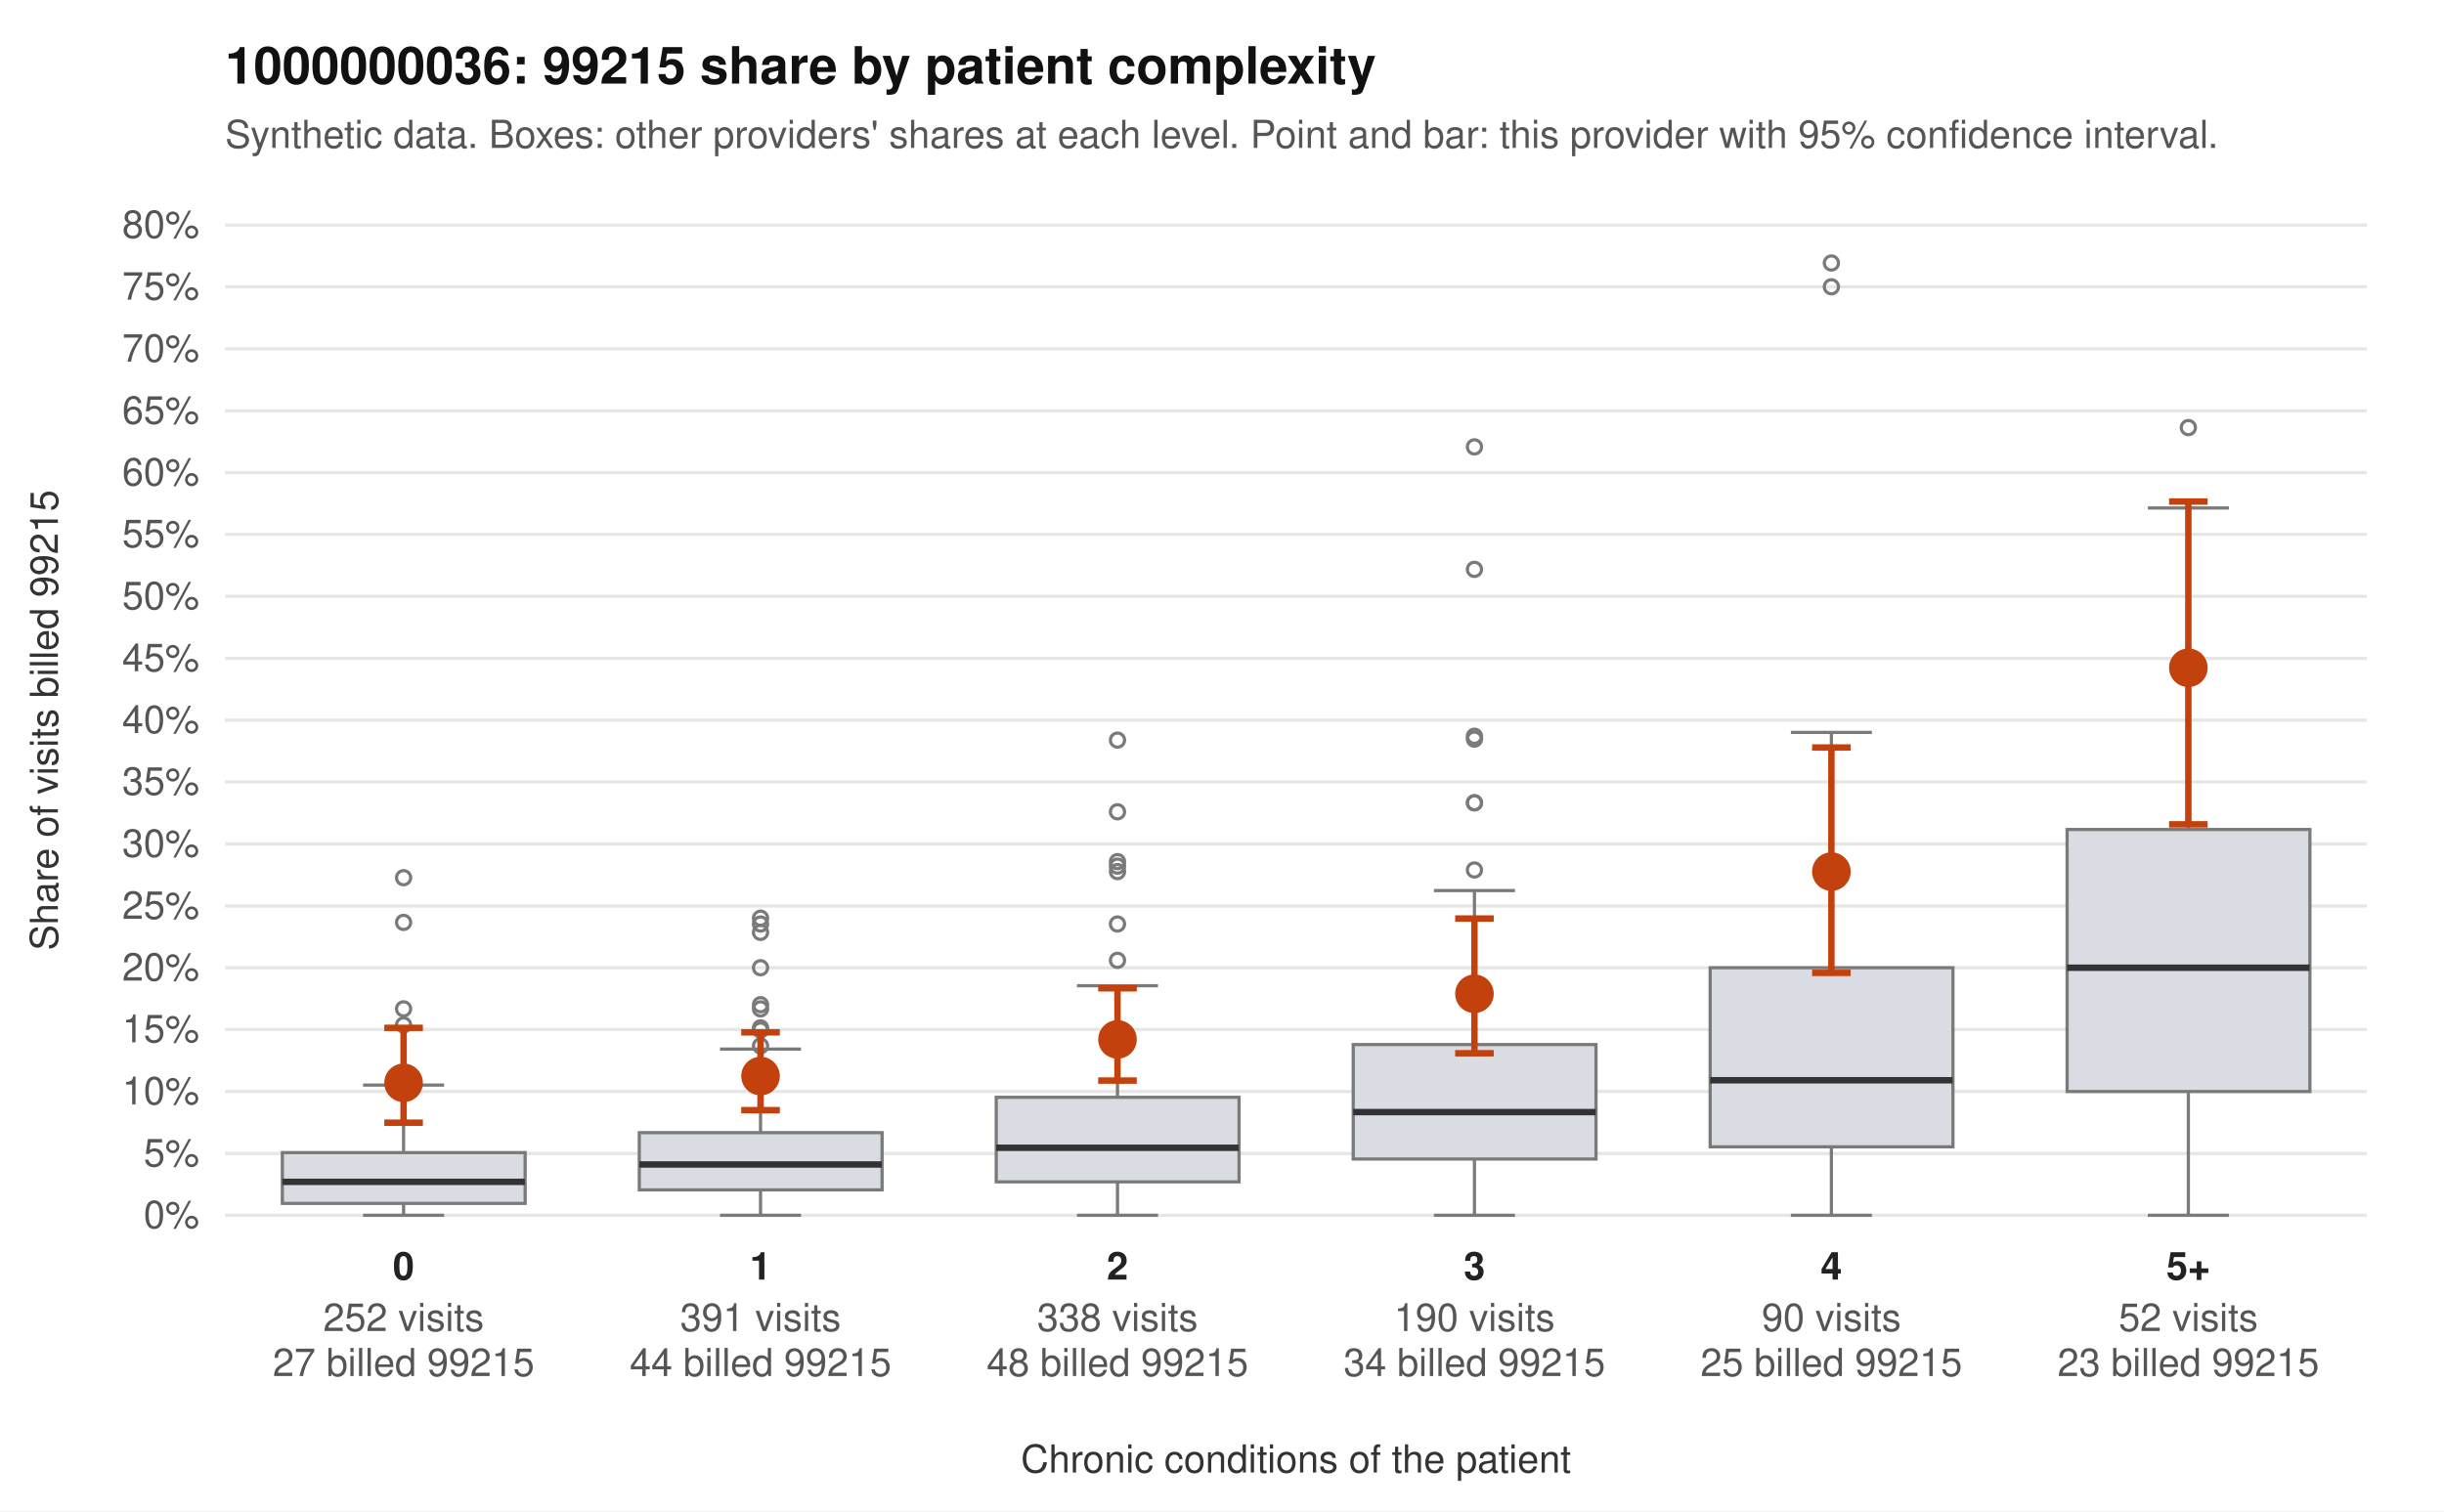
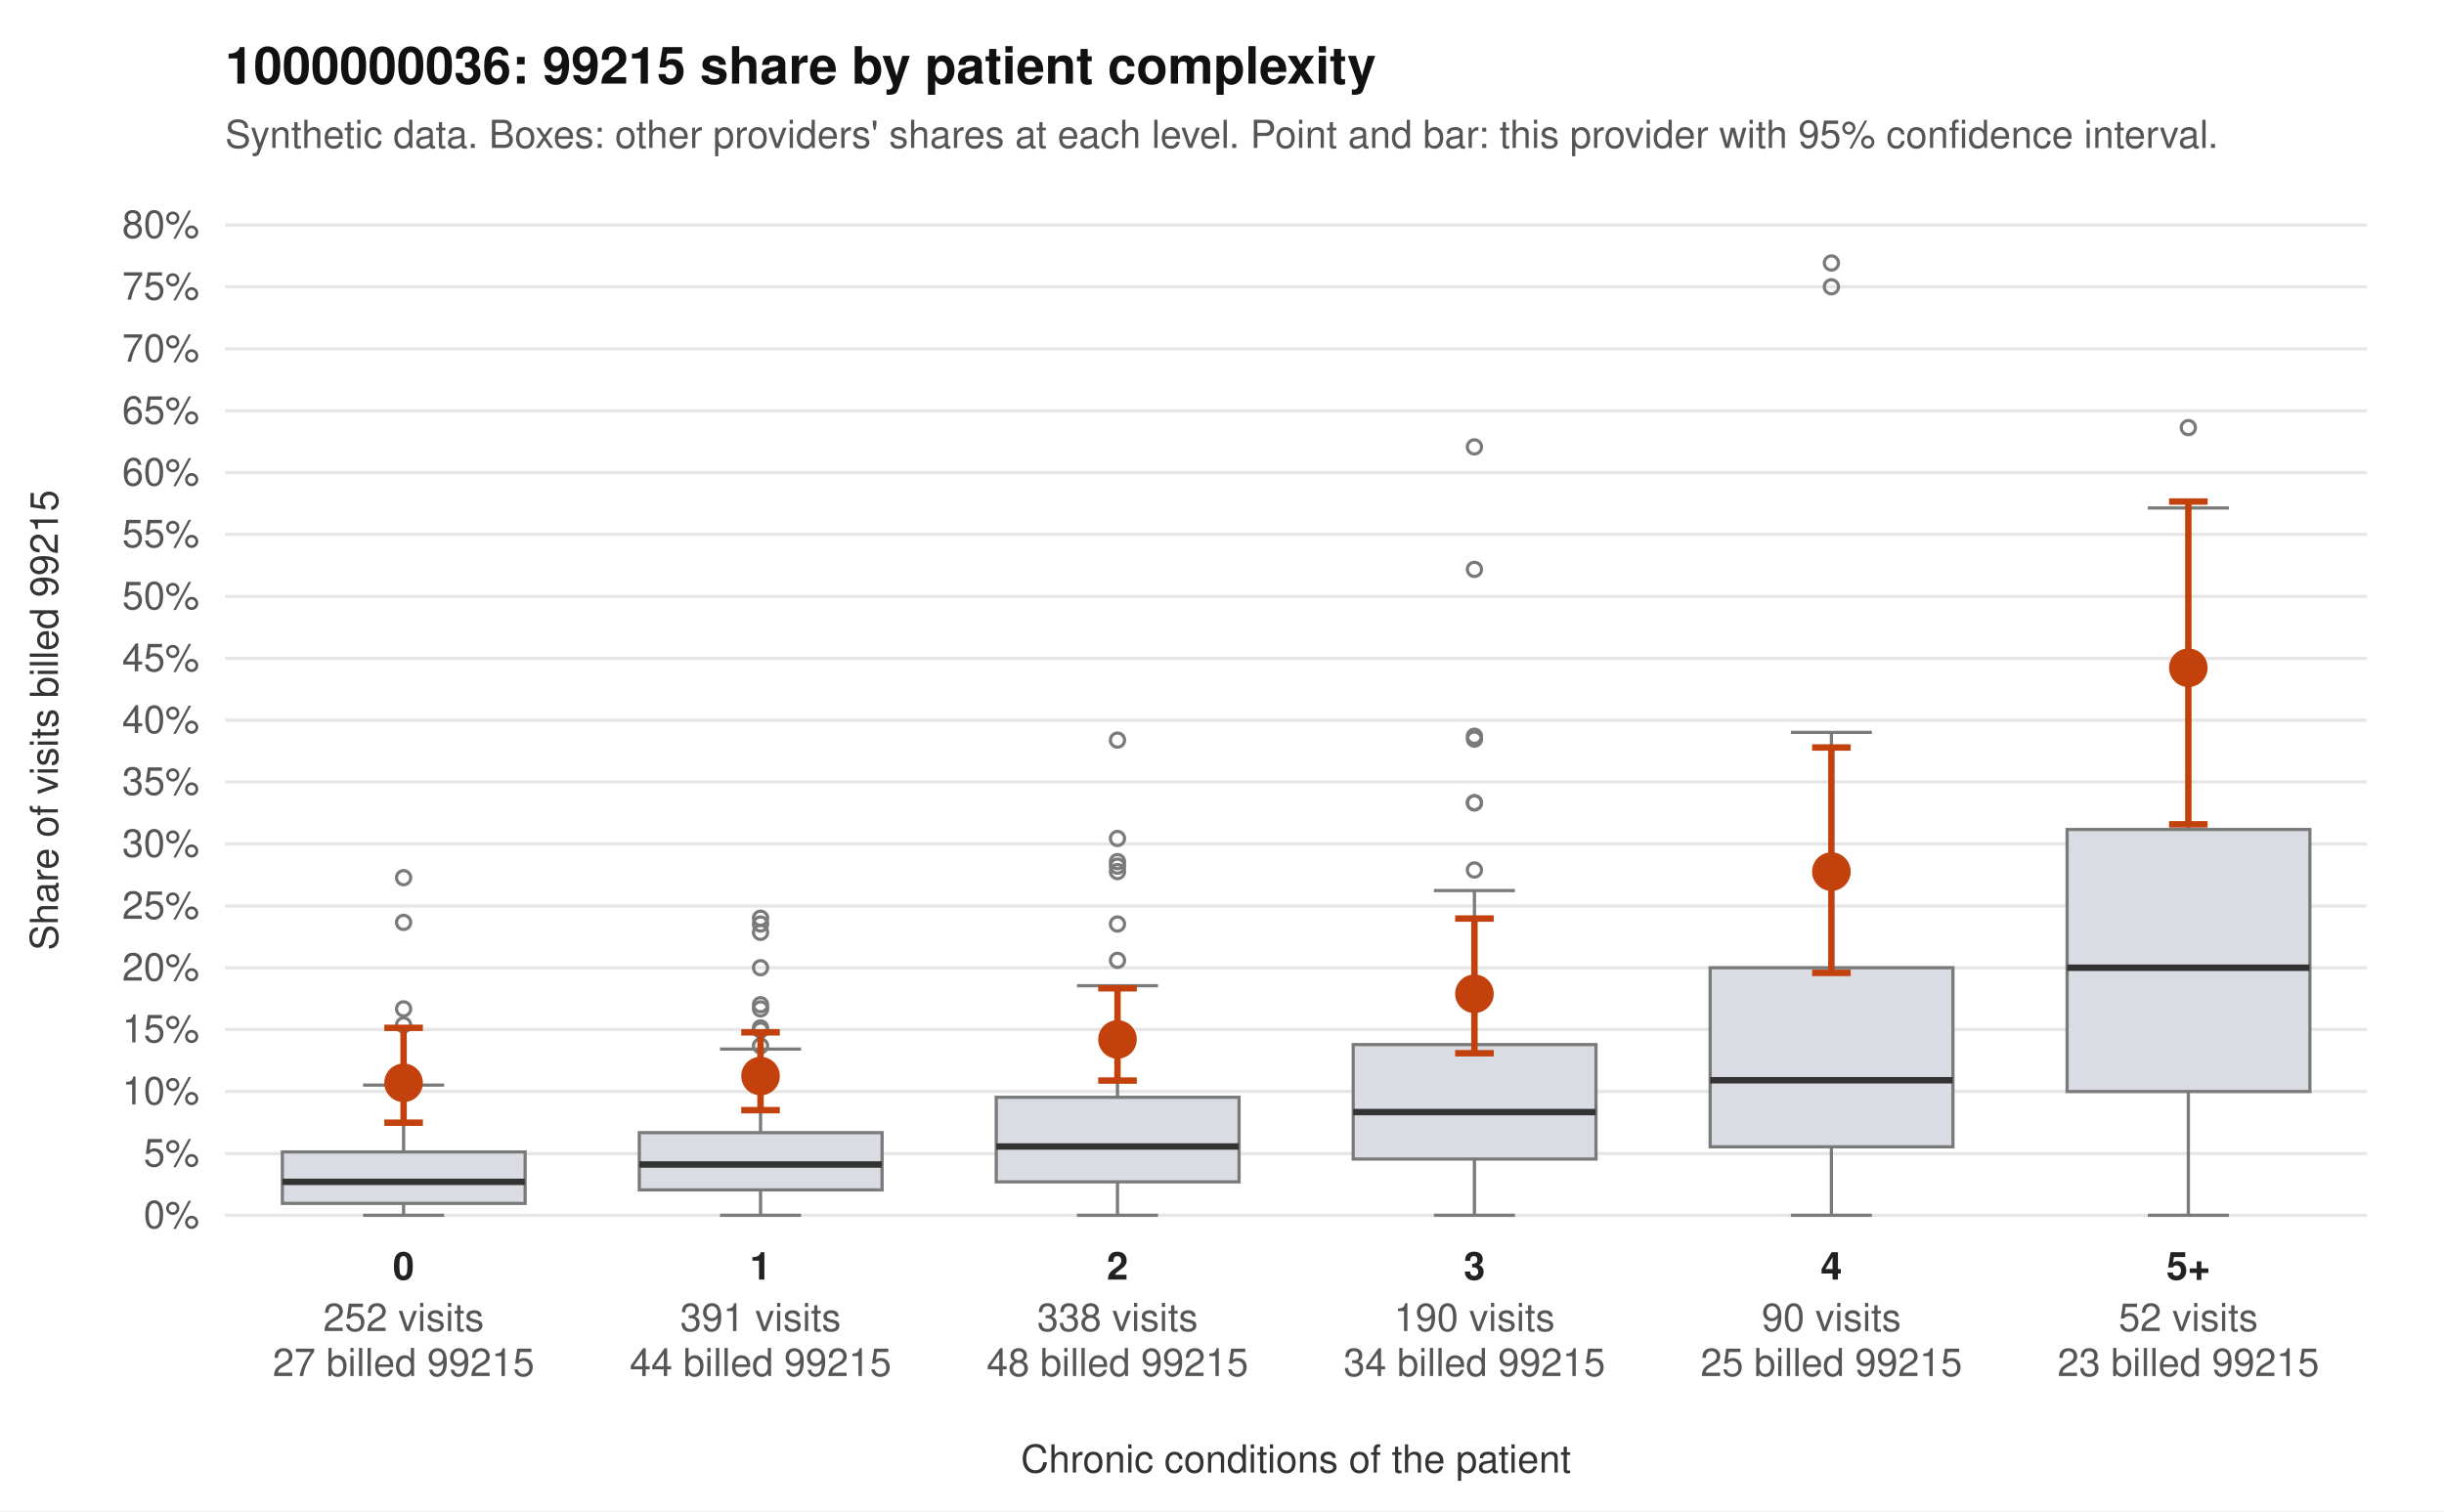
<svg xmlns="http://www.w3.org/2000/svg" viewBox="0 0 760 470" width="760" height="470" font-family="Helvetica, Arial, sans-serif" font-size="12">
  <rect width="760" height="470" fill="#ffffff" />
  <text x="70" y="26" font-size="16" font-weight="bold" fill="#111">1000000036: 99215 share by patient complexity</text>
  <text x="70" y="46" fill="#555">Synthetic data. Boxes: other providers' shares at each level. Point and bar: this provider with 95% confidence interval.</text>
  <line x1="70" y1="378.0" x2="736" y2="378.0" stroke="#e6e6e6" />
  <text x="62" y="382.0" text-anchor="end" fill="#555">0%</text>
  <line x1="70" y1="358.8" x2="736" y2="358.8" stroke="#e6e6e6" />
  <text x="62" y="362.8" text-anchor="end" fill="#555">5%</text>
  <line x1="70" y1="339.5" x2="736" y2="339.5" stroke="#e6e6e6" />
  <text x="62" y="343.5" text-anchor="end" fill="#555">10%</text>
  <line x1="70" y1="320.2" x2="736" y2="320.2" stroke="#e6e6e6" />
  <text x="62" y="324.2" text-anchor="end" fill="#555">15%</text>
  <line x1="70" y1="301.0" x2="736" y2="301.0" stroke="#e6e6e6" />
  <text x="62" y="305.0" text-anchor="end" fill="#555">20%</text>
  <line x1="70" y1="281.8" x2="736" y2="281.8" stroke="#e6e6e6" />
  <text x="62" y="285.8" text-anchor="end" fill="#555">25%</text>
  <line x1="70" y1="262.5" x2="736" y2="262.5" stroke="#e6e6e6" />
  <text x="62" y="266.5" text-anchor="end" fill="#555">30%</text>
  <line x1="70" y1="243.2" x2="736" y2="243.2" stroke="#e6e6e6" />
  <text x="62" y="247.2" text-anchor="end" fill="#555">35%</text>
  <line x1="70" y1="224.0" x2="736" y2="224.0" stroke="#e6e6e6" />
  <text x="62" y="228.0" text-anchor="end" fill="#555">40%</text>
  <line x1="70" y1="204.8" x2="736" y2="204.8" stroke="#e6e6e6" />
  <text x="62" y="208.8" text-anchor="end" fill="#555">45%</text>
  <line x1="70" y1="185.5" x2="736" y2="185.5" stroke="#e6e6e6" />
  <text x="62" y="189.5" text-anchor="end" fill="#555">50%</text>
  <line x1="70" y1="166.2" x2="736" y2="166.2" stroke="#e6e6e6" />
  <text x="62" y="170.2" text-anchor="end" fill="#555">55%</text>
  <line x1="70" y1="147.0" x2="736" y2="147.0" stroke="#e6e6e6" />
  <text x="62" y="151.0" text-anchor="end" fill="#555">60%</text>
  <line x1="70" y1="127.8" x2="736" y2="127.8" stroke="#e6e6e6" />
  <text x="62" y="131.8" text-anchor="end" fill="#555">65%</text>
  <line x1="70" y1="108.5" x2="736" y2="108.5" stroke="#e6e6e6" />
  <text x="62" y="112.5" text-anchor="end" fill="#555">70%</text>
  <line x1="70" y1="89.2" x2="736" y2="89.2" stroke="#e6e6e6" />
  <text x="62" y="93.2" text-anchor="end" fill="#555">75%</text>
  <line x1="70" y1="70.0" x2="736" y2="70.0" stroke="#e6e6e6" />
  <text x="62" y="74.0" text-anchor="end" fill="#555">80%</text>
  <text transform="translate(18 224.0) rotate(-90)" text-anchor="middle" fill="#333">Share of visits billed 99215</text>
  <line x1="125.5" y1="378.0" x2="125.5" y2="337.5" stroke="#7a7a7a" />
  <line x1="112.9" y1="378.0" x2="138.1" y2="378.0" stroke="#7a7a7a" />
  <line x1="112.9" y1="337.5" x2="138.1" y2="337.5" stroke="#7a7a7a" />
-   <rect x="87.8" y="358.5" width="75.5" height="15.8" fill="#d9dde3" stroke="#7a7a7a" />
+   <rect x="87.8" y="358.3" width="75.5" height="16.0" fill="#d9dde3" stroke="#7a7a7a" />
  <line x1="87.8" y1="367.6" x2="163.2" y2="367.6" stroke="#333" stroke-width="2" />
  <circle cx="125.5" cy="318.8" r="2.2" fill="none" stroke="#7a7a7a" />
  <circle cx="125.5" cy="313.8" r="2.2" fill="none" stroke="#7a7a7a" />
  <circle cx="125.5" cy="286.9" r="2.2" fill="none" stroke="#7a7a7a" />
  <circle cx="125.5" cy="273.0" r="2.2" fill="none" stroke="#7a7a7a" />
  <line x1="125.5" y1="349.2" x2="125.5" y2="319.7" stroke="#c2410c" stroke-width="2" />
  <line x1="119.5" y1="349.2" x2="131.5" y2="349.2" stroke="#c2410c" stroke-width="2" />
  <line x1="119.5" y1="319.7" x2="131.5" y2="319.7" stroke="#c2410c" stroke-width="2" />
  <circle cx="125.5" cy="336.8" r="5" fill="#c2410c" stroke="#c2410c" stroke-width="2" />
  <text x="125.5" y="398" text-anchor="middle" font-weight="bold" fill="#222">0</text>
  <text x="125.5" y="414" text-anchor="middle" fill="#555">252 visits</text>
  <text x="125.5" y="428" text-anchor="middle" fill="#555">27 billed 99215</text>
  <line x1="236.5" y1="378.0" x2="236.5" y2="326.3" stroke="#7a7a7a" />
  <line x1="223.9" y1="378.0" x2="249.1" y2="378.0" stroke="#7a7a7a" />
  <line x1="223.9" y1="326.3" x2="249.1" y2="326.3" stroke="#7a7a7a" />
  <rect x="198.8" y="352.3" width="75.5" height="17.8" fill="#d9dde3" stroke="#7a7a7a" />
  <line x1="198.8" y1="362.2" x2="274.2" y2="362.2" stroke="#333" stroke-width="2" />
  <circle cx="236.5" cy="325.3" r="2.2" fill="none" stroke="#7a7a7a" />
  <circle cx="236.5" cy="320.4" r="2.2" fill="none" stroke="#7a7a7a" />
  <circle cx="236.5" cy="319.7" r="2.2" fill="none" stroke="#7a7a7a" />
  <circle cx="236.5" cy="313.8" r="2.2" fill="none" stroke="#7a7a7a" />
  <circle cx="236.5" cy="312.5" r="2.2" fill="none" stroke="#7a7a7a" />
  <circle cx="236.5" cy="301.0" r="2.2" fill="none" stroke="#7a7a7a" />
  <circle cx="236.5" cy="290.0" r="2.2" fill="none" stroke="#7a7a7a" />
  <circle cx="236.5" cy="287.4" r="2.2" fill="none" stroke="#7a7a7a" />
  <circle cx="236.5" cy="285.6" r="2.2" fill="none" stroke="#7a7a7a" />
  <line x1="236.5" y1="345.3" x2="236.5" y2="321.1" stroke="#c2410c" stroke-width="2" />
  <line x1="230.5" y1="345.3" x2="242.5" y2="345.3" stroke="#c2410c" stroke-width="2" />
  <line x1="230.5" y1="321.1" x2="242.5" y2="321.1" stroke="#c2410c" stroke-width="2" />
  <circle cx="236.5" cy="334.7" r="5" fill="#c2410c" stroke="#c2410c" stroke-width="2" />
  <text x="236.5" y="398" text-anchor="middle" font-weight="bold" fill="#222">1</text>
  <text x="236.5" y="414" text-anchor="middle" fill="#555">391 visits</text>
  <text x="236.5" y="428" text-anchor="middle" fill="#555">44 billed 99215</text>
  <line x1="347.5" y1="378.0" x2="347.5" y2="306.6" stroke="#7a7a7a" />
  <line x1="334.9" y1="378.0" x2="360.1" y2="378.0" stroke="#7a7a7a" />
  <line x1="334.9" y1="306.6" x2="360.1" y2="306.6" stroke="#7a7a7a" />
  <rect x="309.8" y="341.3" width="75.5" height="26.3" fill="#d9dde3" stroke="#7a7a7a" />
-   <line x1="309.8" y1="357.0" x2="385.2" y2="357.0" stroke="#333" stroke-width="2" />
+   <line x1="309.8" y1="356.6" x2="385.2" y2="356.6" stroke="#333" stroke-width="2" />
  <circle cx="347.5" cy="298.7" r="2.2" fill="none" stroke="#7a7a7a" />
  <circle cx="347.5" cy="287.4" r="2.2" fill="none" stroke="#7a7a7a" />
  <circle cx="347.5" cy="271.1" r="2.2" fill="none" stroke="#7a7a7a" />
  <circle cx="347.5" cy="269.4" r="2.2" fill="none" stroke="#7a7a7a" />
  <circle cx="347.5" cy="268.0" r="2.2" fill="none" stroke="#7a7a7a" />
-   <circle cx="347.5" cy="252.5" r="2.2" fill="none" stroke="#7a7a7a" />
+   <circle cx="347.5" cy="260.8" r="2.2" fill="none" stroke="#7a7a7a" />
  <circle cx="347.5" cy="230.2" r="2.2" fill="none" stroke="#7a7a7a" />
  <line x1="347.5" y1="336.1" x2="347.5" y2="307.4" stroke="#c2410c" stroke-width="2" />
  <line x1="341.5" y1="336.1" x2="353.5" y2="336.1" stroke="#c2410c" stroke-width="2" />
  <line x1="341.5" y1="307.4" x2="353.5" y2="307.4" stroke="#c2410c" stroke-width="2" />
  <circle cx="347.5" cy="323.3" r="5" fill="#c2410c" stroke="#c2410c" stroke-width="2" />
  <text x="347.5" y="398" text-anchor="middle" font-weight="bold" fill="#222">2</text>
  <text x="347.5" y="414" text-anchor="middle" fill="#555">338 visits</text>
  <text x="347.5" y="428" text-anchor="middle" fill="#555">48 billed 99215</text>
  <line x1="458.5" y1="378.0" x2="458.5" y2="277.0" stroke="#7a7a7a" />
  <line x1="445.9" y1="378.0" x2="471.1" y2="378.0" stroke="#7a7a7a" />
  <line x1="445.9" y1="277.0" x2="471.1" y2="277.0" stroke="#7a7a7a" />
  <rect x="420.8" y="324.9" width="75.5" height="35.6" fill="#d9dde3" stroke="#7a7a7a" />
  <line x1="420.8" y1="345.9" x2="496.2" y2="345.9" stroke="#333" stroke-width="2" />
  <circle cx="458.5" cy="270.6" r="2.2" fill="none" stroke="#7a7a7a" />
  <circle cx="458.5" cy="249.7" r="2.2" fill="none" stroke="#7a7a7a" />
  <circle cx="458.5" cy="249.7" r="2.2" fill="none" stroke="#7a7a7a" />
  <circle cx="458.5" cy="229.9" r="2.2" fill="none" stroke="#7a7a7a" />
  <circle cx="458.5" cy="229.0" r="2.2" fill="none" stroke="#7a7a7a" />
  <circle cx="458.5" cy="177.1" r="2.2" fill="none" stroke="#7a7a7a" />
  <circle cx="458.5" cy="139.0" r="2.2" fill="none" stroke="#7a7a7a" />
  <line x1="458.5" y1="327.6" x2="458.5" y2="285.7" stroke="#c2410c" stroke-width="2" />
  <line x1="452.5" y1="327.6" x2="464.5" y2="327.6" stroke="#c2410c" stroke-width="2" />
  <line x1="452.5" y1="285.7" x2="464.5" y2="285.7" stroke="#c2410c" stroke-width="2" />
  <circle cx="458.5" cy="309.1" r="5" fill="#c2410c" stroke="#c2410c" stroke-width="2" />
  <text x="458.5" y="398" text-anchor="middle" font-weight="bold" fill="#222">3</text>
  <text x="458.5" y="414" text-anchor="middle" fill="#555">190 visits</text>
  <text x="458.5" y="428" text-anchor="middle" fill="#555">34 billed 99215</text>
  <line x1="569.5" y1="378.0" x2="569.5" y2="227.8" stroke="#7a7a7a" />
  <line x1="556.9" y1="378.0" x2="582.1" y2="378.0" stroke="#7a7a7a" />
  <line x1="556.9" y1="227.8" x2="582.1" y2="227.8" stroke="#7a7a7a" />
  <rect x="531.8" y="301.0" width="75.5" height="55.7" fill="#d9dde3" stroke="#7a7a7a" />
  <line x1="531.8" y1="336.0" x2="607.2" y2="336.0" stroke="#333" stroke-width="2" />
  <circle cx="569.5" cy="89.2" r="2.2" fill="none" stroke="#7a7a7a" />
  <circle cx="569.5" cy="81.8" r="2.2" fill="none" stroke="#7a7a7a" />
  <line x1="569.5" y1="302.6" x2="569.5" y2="232.5" stroke="#c2410c" stroke-width="2" />
  <line x1="563.5" y1="302.6" x2="575.5" y2="302.6" stroke="#c2410c" stroke-width="2" />
  <line x1="563.5" y1="232.5" x2="575.5" y2="232.5" stroke="#c2410c" stroke-width="2" />
  <circle cx="569.5" cy="271.1" r="5" fill="#c2410c" stroke="#c2410c" stroke-width="2" />
  <text x="569.5" y="398" text-anchor="middle" font-weight="bold" fill="#222">4</text>
  <text x="569.5" y="414" text-anchor="middle" fill="#555">90 visits</text>
  <text x="569.5" y="428" text-anchor="middle" fill="#555">25 billed 99215</text>
  <line x1="680.5" y1="378.0" x2="680.5" y2="158.0" stroke="#7a7a7a" />
  <line x1="667.9" y1="378.0" x2="693.1" y2="378.0" stroke="#7a7a7a" />
  <line x1="667.9" y1="158.0" x2="693.1" y2="158.0" stroke="#7a7a7a" />
  <rect x="642.8" y="258.0" width="75.5" height="81.5" fill="#d9dde3" stroke="#7a7a7a" />
  <line x1="642.8" y1="301.0" x2="718.2" y2="301.0" stroke="#333" stroke-width="2" />
  <circle cx="680.5" cy="133.0" r="2.2" fill="none" stroke="#7a7a7a" />
  <line x1="680.5" y1="256.4" x2="680.5" y2="156.0" stroke="#c2410c" stroke-width="2" />
  <line x1="674.5" y1="256.4" x2="686.5" y2="256.4" stroke="#c2410c" stroke-width="2" />
  <line x1="674.5" y1="156.0" x2="686.5" y2="156.0" stroke="#c2410c" stroke-width="2" />
  <circle cx="680.5" cy="207.7" r="5" fill="#c2410c" stroke="#c2410c" stroke-width="2" />
  <text x="680.5" y="398" text-anchor="middle" font-weight="bold" fill="#222">5+</text>
  <text x="680.5" y="414" text-anchor="middle" fill="#555">52 visits</text>
  <text x="680.5" y="428" text-anchor="middle" fill="#555">23 billed 99215</text>
  <text x="403.0" y="458" text-anchor="middle" fill="#333">Chronic conditions of the patient</text>
</svg>
